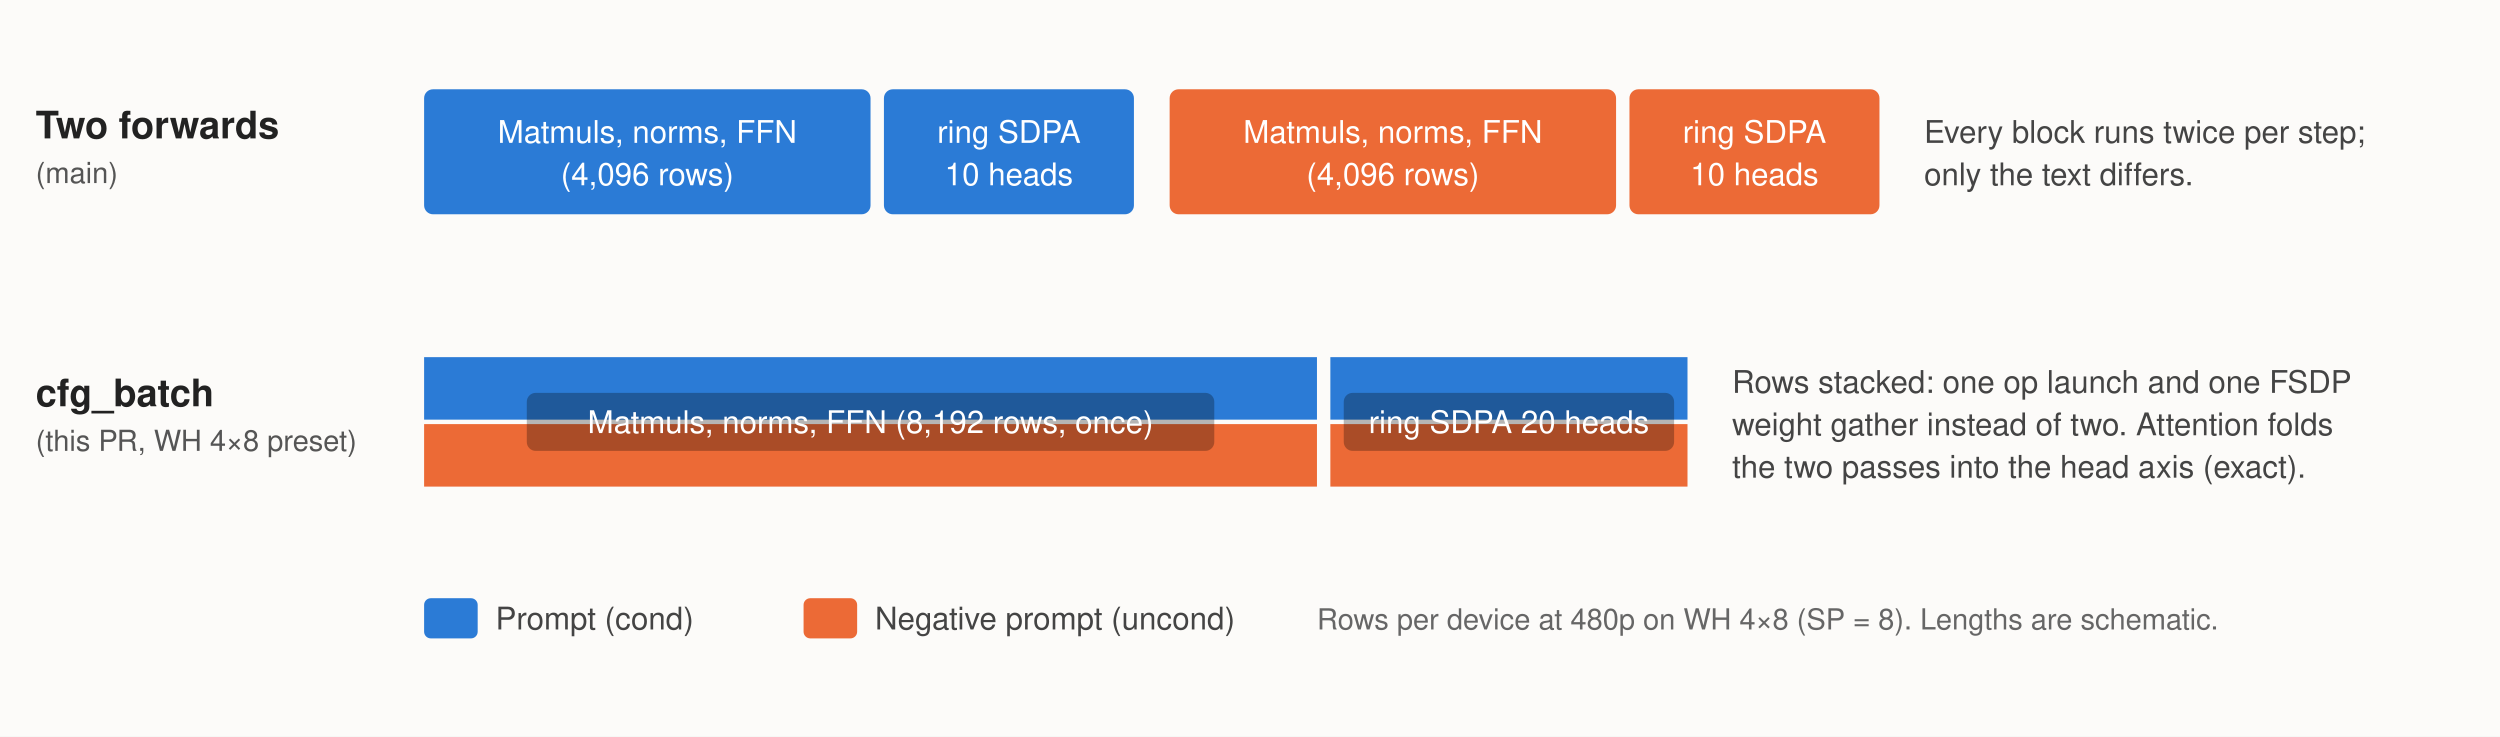
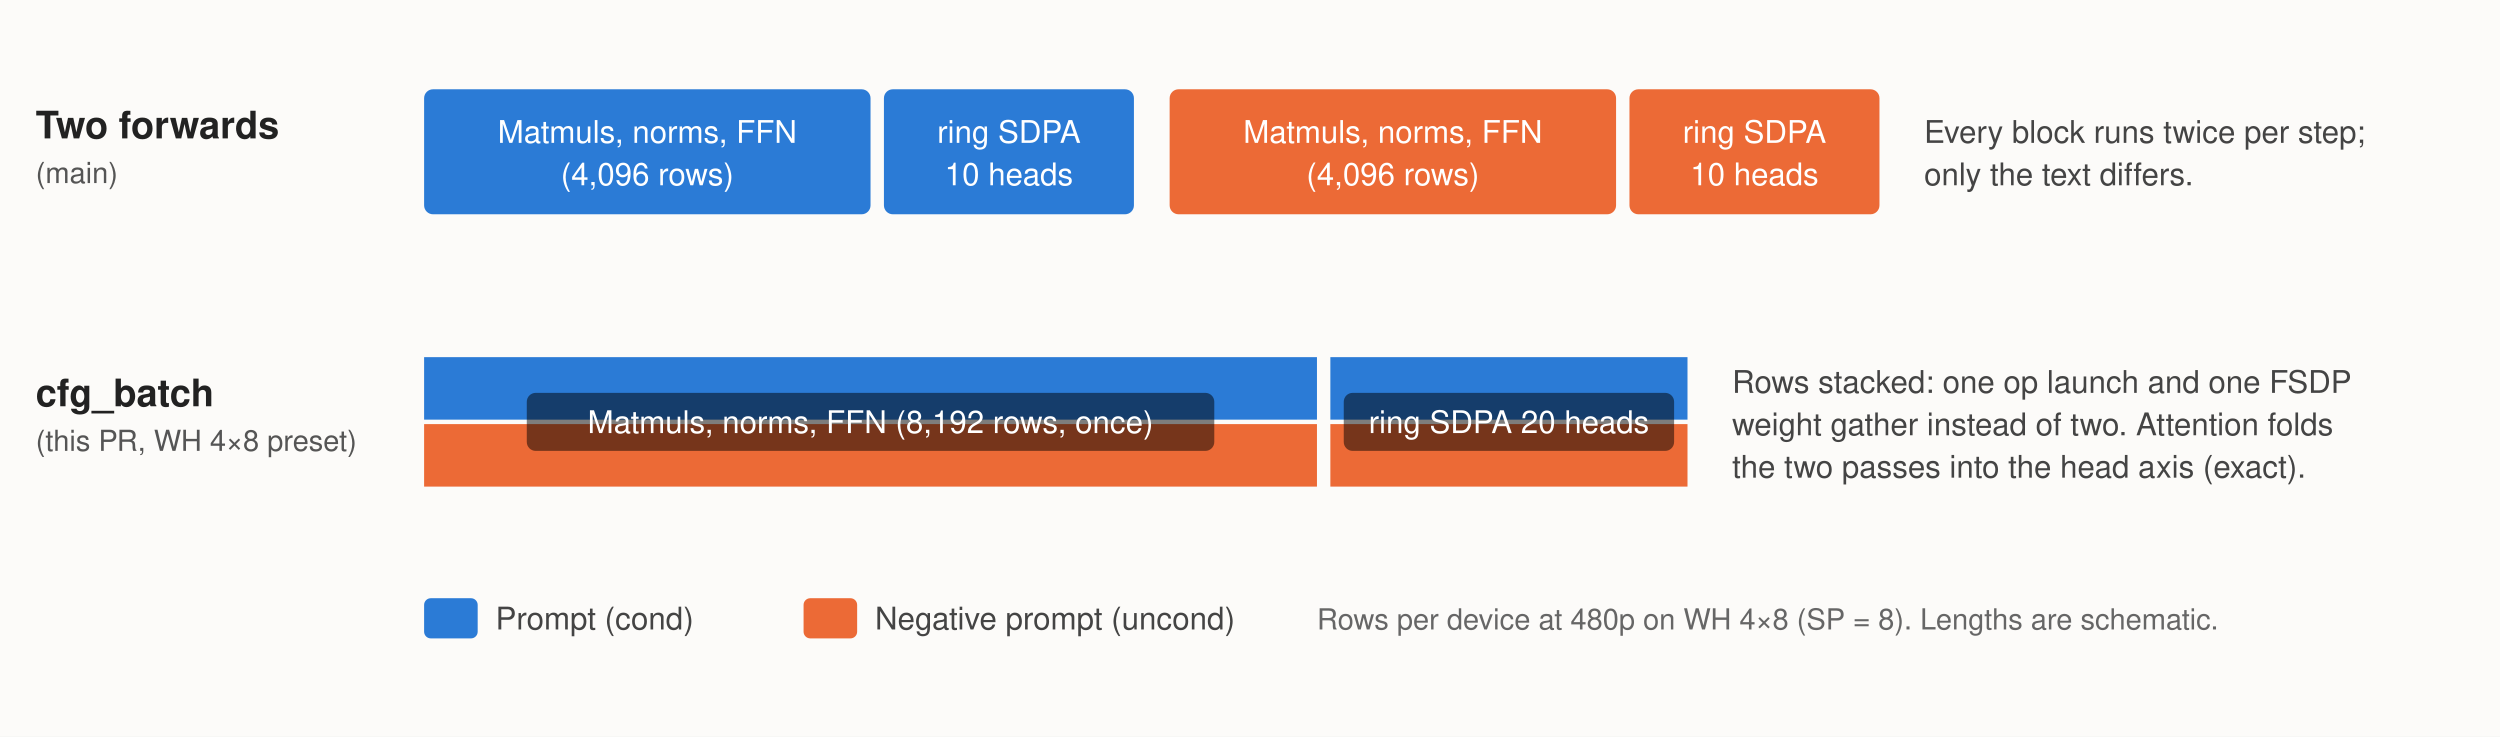
<svg xmlns="http://www.w3.org/2000/svg" width="1120" height="330" viewBox="0 0 1120 330" font-family="Helvetica, Arial, sans-serif">
  <rect width="1120" height="330" fill="#fcfbf9" />
  <text x="16" y="62" font-size="17" font-weight="bold" fill="#222">Two forwards</text>
  <text x="16" y="82" font-size="13" fill="#555">(main)</text>
  <rect x="190" y="40" width="200" height="56" rx="4" fill="#2b7bd6" />
  <text x="290" y="64" font-size="14" fill="#fff" text-anchor="middle">Matmuls, norms, FFN</text>
  <text x="290" y="83" font-size="14" fill="#fff" text-anchor="middle">(4,096 rows)</text>
  <rect x="396" y="40" width="112" height="56" rx="4" fill="#2b7bd6" />
  <text x="452" y="64" font-size="14" fill="#fff" text-anchor="middle">ring SDPA</text>
  <text x="452" y="83" font-size="14" fill="#fff" text-anchor="middle">10 heads</text>
  <rect x="524" y="40" width="200" height="56" rx="4" fill="#ec6a36" />
  <text x="624" y="64" font-size="14" fill="#fff" text-anchor="middle">Matmuls, norms, FFN</text>
  <text x="624" y="83" font-size="14" fill="#fff" text-anchor="middle">(4,096 rows)</text>
  <rect x="730" y="40" width="112" height="56" rx="4" fill="#ec6a36" />
  <text x="786" y="64" font-size="14" fill="#fff" text-anchor="middle">ring SDPA</text>
  <text x="786" y="83" font-size="14" fill="#fff" text-anchor="middle">10 heads</text>
  <text x="862" y="64" font-size="14" fill="#444">Every block runs twice per step;</text>
  <text x="862" y="83" font-size="14" fill="#444">only the text differs.</text>
  <text x="16" y="182" font-size="17" font-weight="bold" fill="#222">cfg_batch</text>
  <text x="16" y="202" font-size="13" fill="#555">(this PR, WH 4×8 preset)</text>
  <rect x="190" y="160" width="400" height="28" fill="#2b7bd6" />
  <rect x="190" y="190" width="400" height="28" fill="#ec6a36" />
-   <rect x="236" y="176" width="308" height="26" rx="4" fill="#000" fill-opacity="0.28" />
+   <rect x="236" y="176" width="308" height="26" rx="4" fill="#000" fill-opacity="0.5" />
  <text x="390" y="194" font-size="14" fill="#fff" text-anchor="middle">Matmuls, norms, FFN (8,192 rows, once)</text>
  <rect x="596" y="160" width="160" height="28" fill="#2b7bd6" />
  <rect x="596" y="190" width="160" height="28" fill="#ec6a36" />
-   <rect x="602" y="176" width="148" height="26" rx="4" fill="#000" fill-opacity="0.28" />
+   <rect x="602" y="176" width="148" height="26" rx="4" fill="#000" fill-opacity="0.5" />
  <text x="676" y="194" font-size="14" fill="#fff" text-anchor="middle">ring SDPA 20 heads</text>
  <text x="776" y="176" font-size="14" fill="#444">Rows stacked: one op launch and one FSDP</text>
  <text x="776" y="195" font-size="14" fill="#444">weight gather instead of two. Attention folds</text>
  <text x="776" y="214" font-size="14" fill="#444">the two passes into the head axis (exact).</text>
  <rect x="190" y="268" width="24" height="18" rx="3" fill="#2b7bd6" />
  <text x="222" y="282" font-size="14" fill="#444">Prompt (cond)</text>
  <rect x="360" y="268" width="24" height="18" rx="3" fill="#ec6a36" />
  <text x="392" y="282" font-size="14" fill="#444">Negative prompt (uncond)</text>
  <text x="590" y="282" font-size="13" fill="#666">Rows per device at 480p on WH 4×8 (SP = 8). Lengths are schematic.</text>
</svg>
